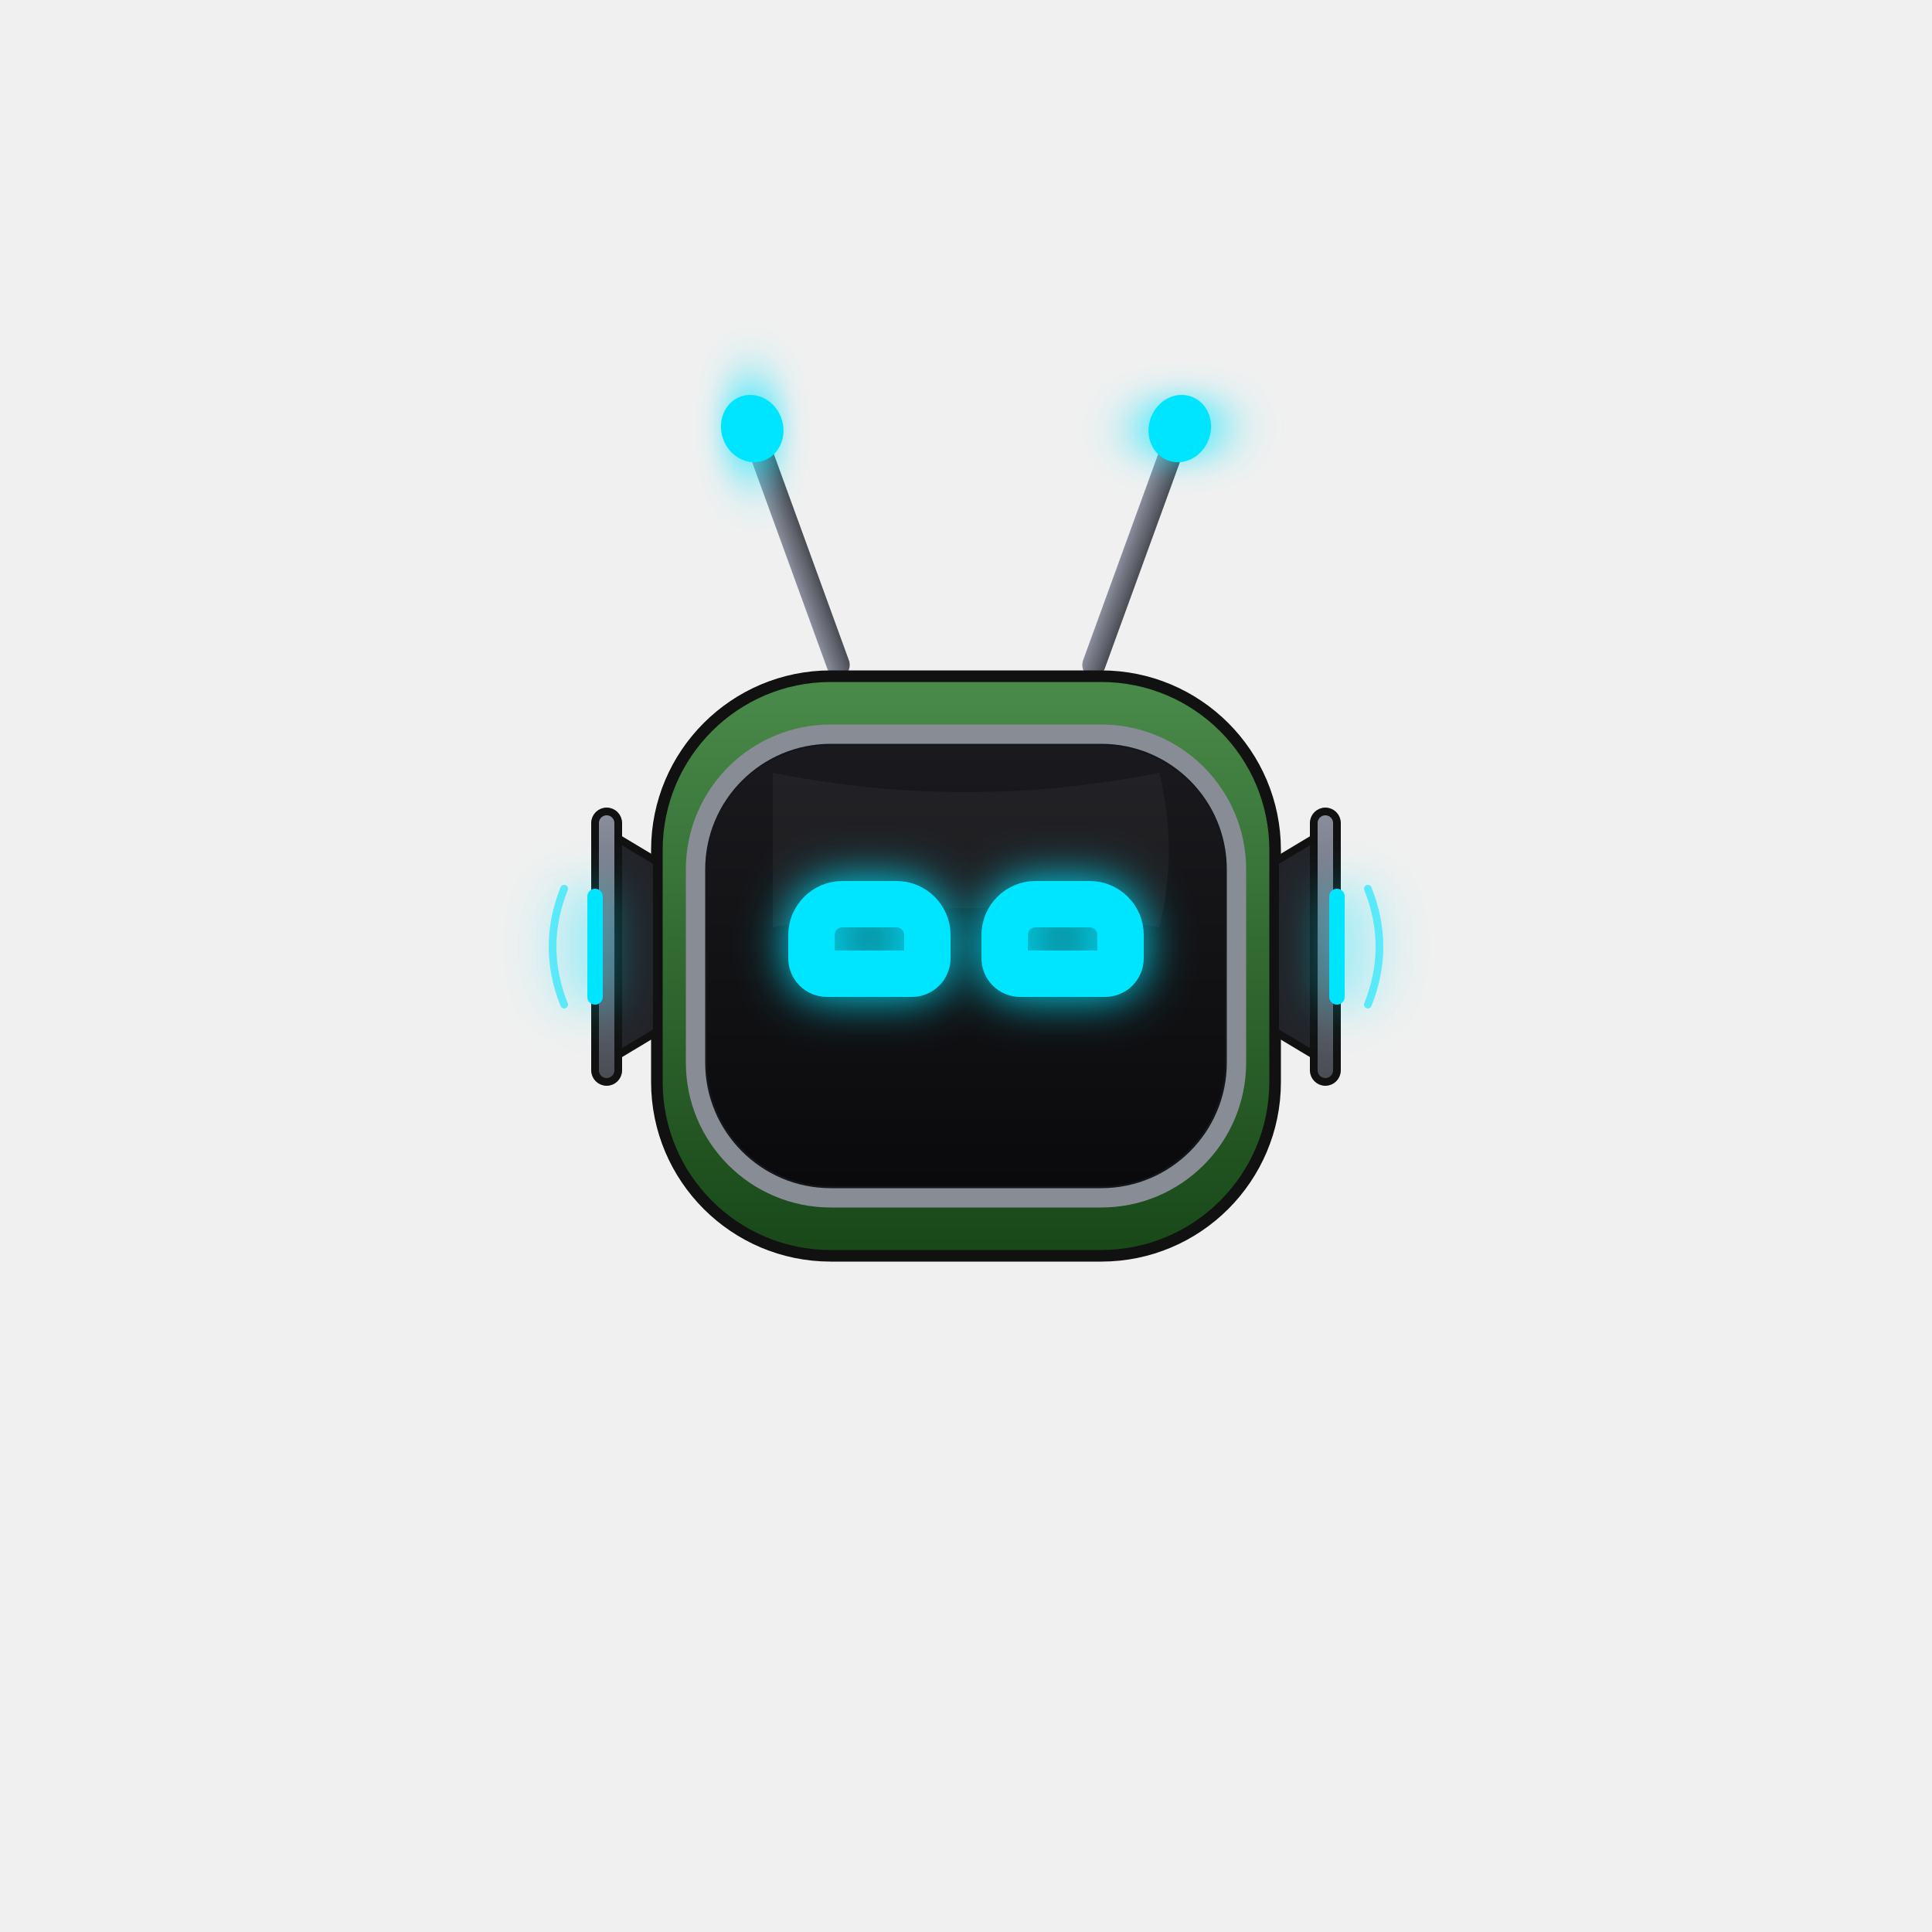
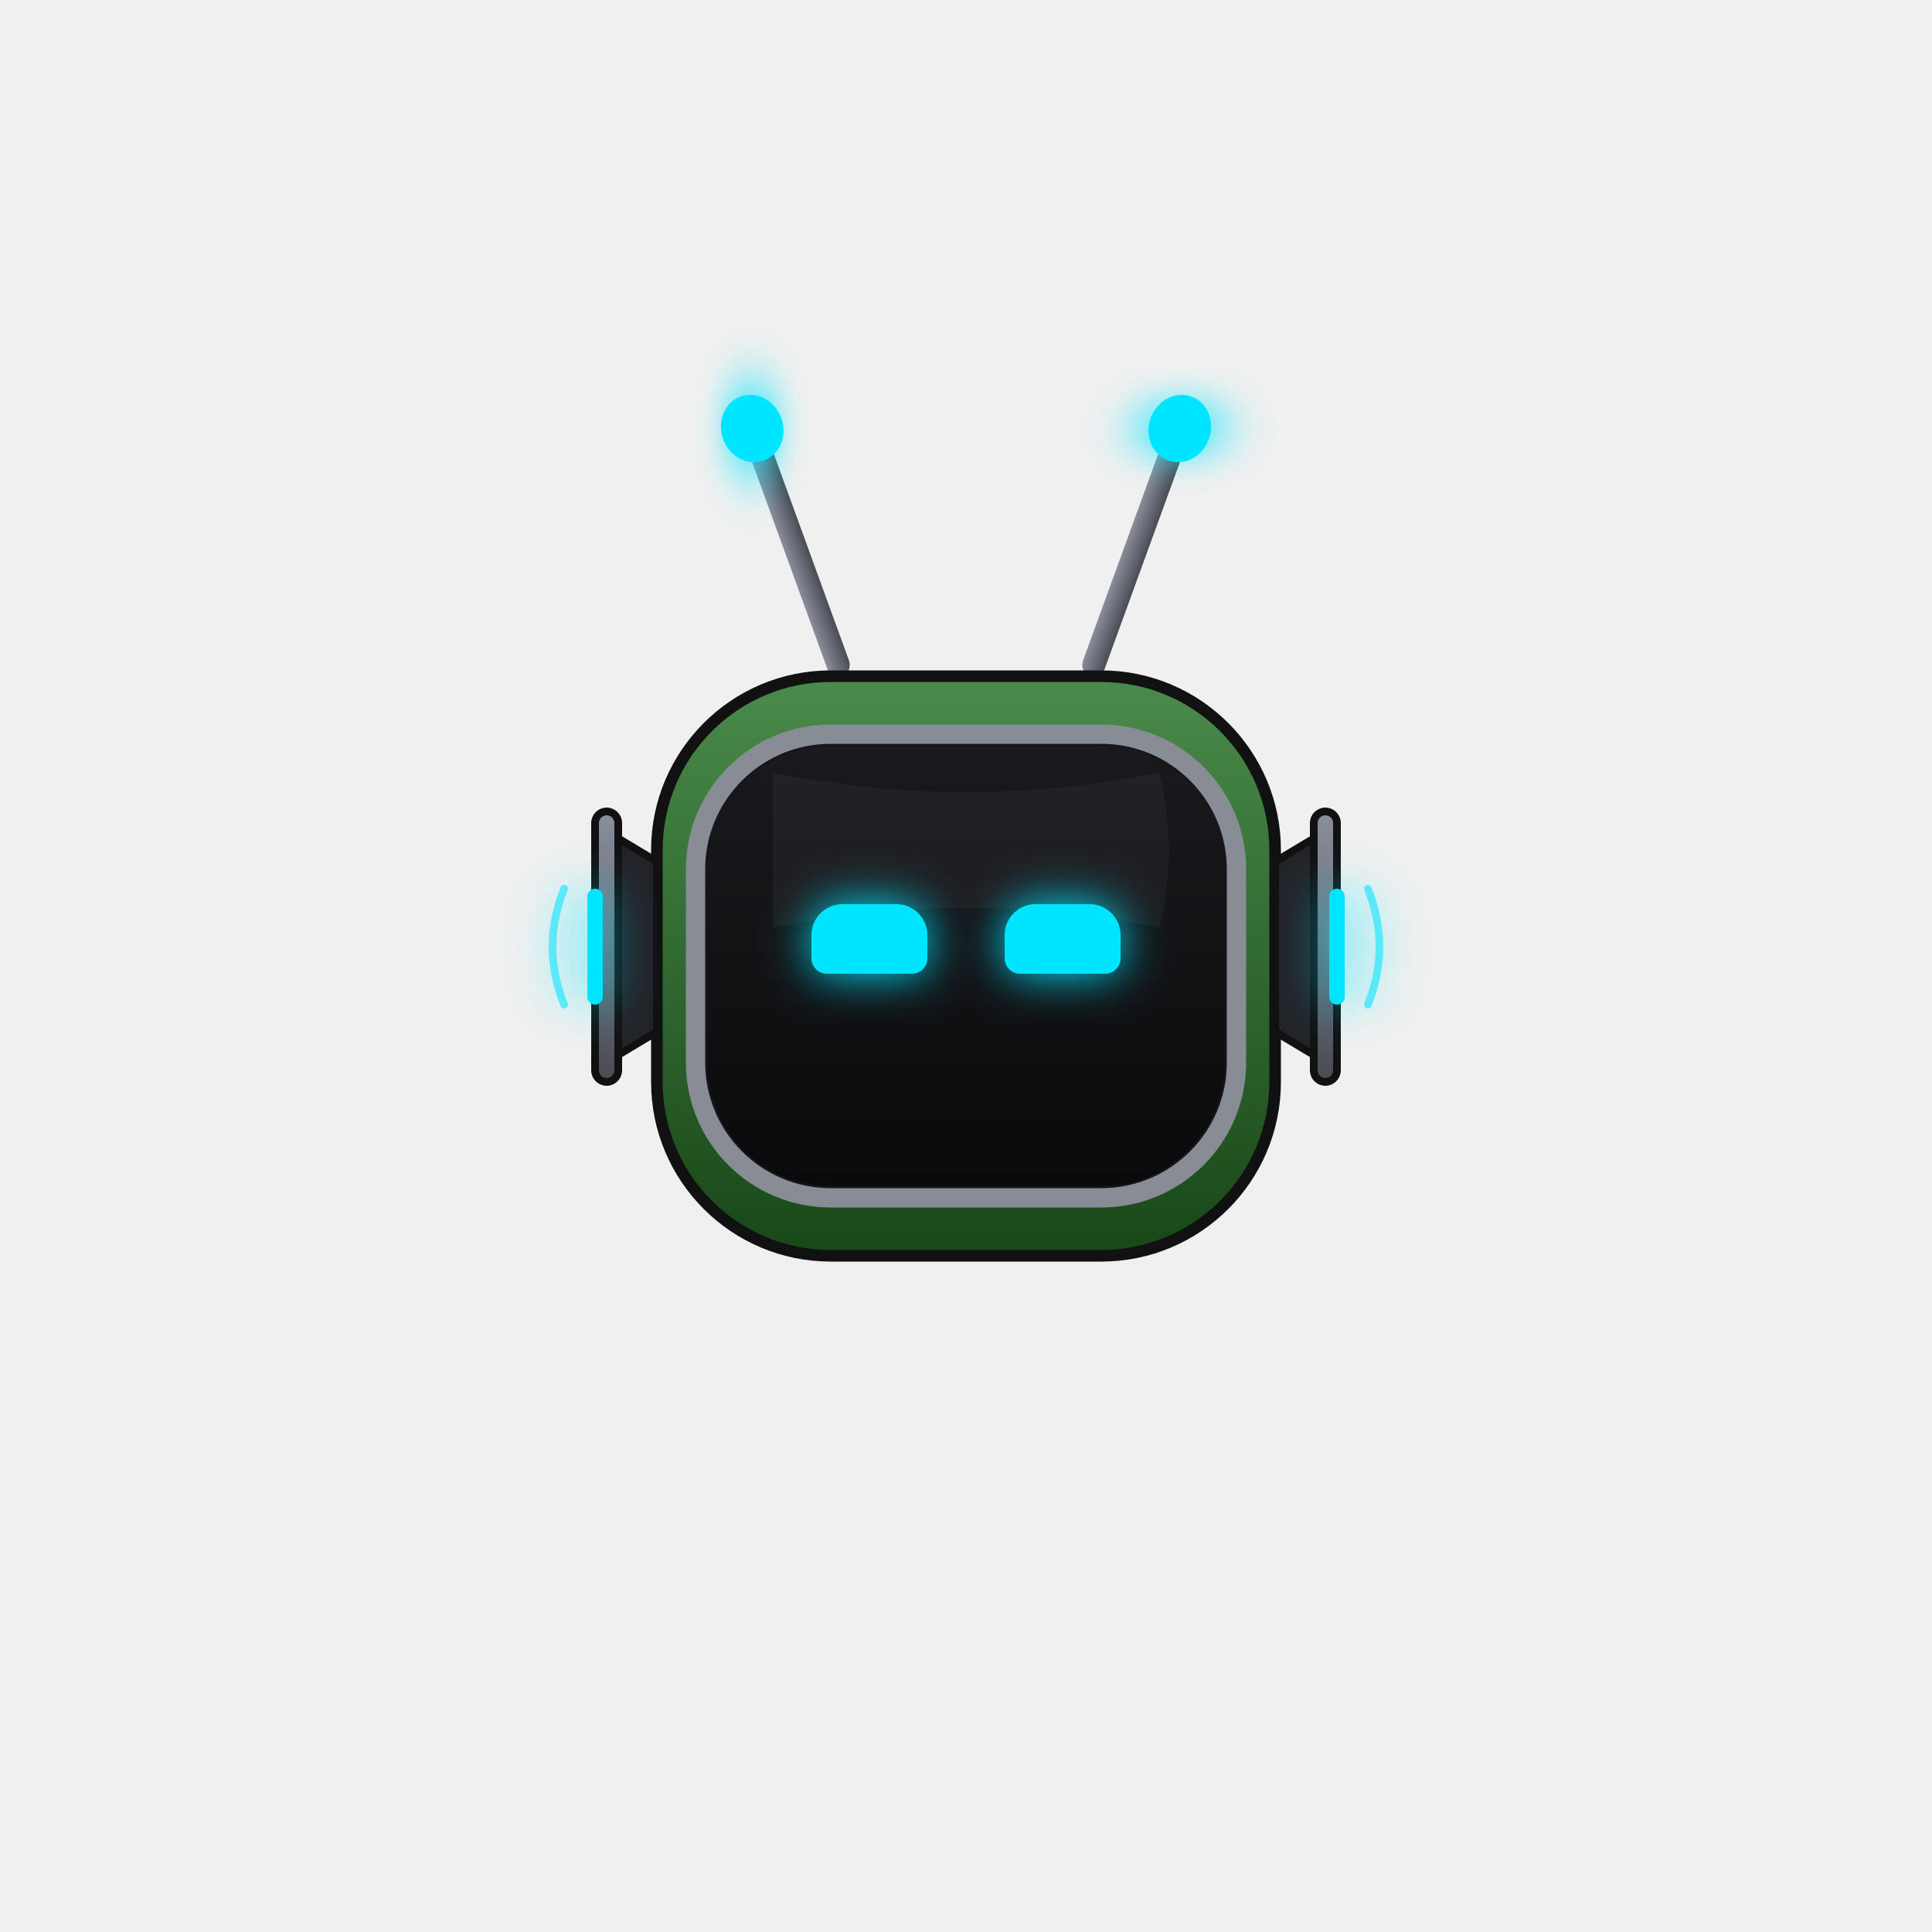
<svg xmlns="http://www.w3.org/2000/svg" viewBox="0 0 500 500" width="500" height="500">
  <defs>
    <filter id="cyanGlow" x="-50%" y="-50%" width="200%" height="200%" filterUnits="userSpaceOnUse">
      <feGaussianBlur stdDeviation="6" result="blur" />
      <feMerge>
        <feMergeNode in="blur" />
        <feMergeNode in="SourceGraphic" />
      </feMerge>
    </filter>
    <linearGradient id="headGrad" x1="0" y1="0" x2="0" y2="1">
      <stop offset="0%" stop-color="#4a8b4a" />
      <stop offset="100%" stop-color="#184718" />
    </linearGradient>
    <linearGradient id="screenGrad" x1="0" y1="0" x2="0" y2="1">
      <stop offset="0%" stop-color="#1a1a1e" />
      <stop offset="100%" stop-color="#0a0a0c" />
    </linearGradient>
    <linearGradient id="metalGrad" x1="0" y1="0" x2="0" y2="1">
      <stop offset="0%" stop-color="#8a8d9b" />
      <stop offset="100%" stop-color="#4a4c54" />
    </linearGradient>
  </defs>
  <g id="head-group" transform="translate(250, 250)">
    <g transform="translate(-32, -75)">
      <g id="antenna-left" transform="rotate(-110) scale(1.1, 1)">
        <animateTransform attributeName="transform" type="rotate" values="0; 50; -10; 50; 0" keyTimes="0; 0.25; 0.5; 0.75; 1" dur="0.5s" repeatCount="indefinite" additive="sum" />
        <rect x="0" y="-3" width="60" height="6" rx="3" fill="url(#metalGrad)" />
        <circle cx="62" cy="0" r="8" fill="#00e5ff" filter="url(#cyanGlow)" />
      </g>
    </g>
    <g transform="translate(32, -75)">
      <g id="antenna-right" transform="rotate(-70) scale(1.1, 1)">
        <animateTransform attributeName="transform" type="rotate" values="0; -50; 10; -50; 0" keyTimes="0; 0.25; 0.5; 0.75; 1" dur="0.5s" repeatCount="indefinite" additive="sum" />
        <rect x="0" y="-3" width="60" height="6" rx="3" fill="url(#metalGrad)" />
        <circle cx="62" cy="0" r="8" fill="#00e5ff" filter="url(#cyanGlow)" />
      </g>
    </g>
    <rect x="-80" y="-75" width="160" height="150" rx="45" fill="url(#headGrad)" stroke="#111" stroke-width="3" />
    <g id="radar-ear-left" transform="translate(-80, -5)">
      <path d="M 0 -22 L -10 -28 L -10 28 L 0 22 Z" fill="#222328" stroke="#111" stroke-width="2" />
      <rect x="-16" y="-35" width="6" height="70" rx="3" fill="url(#metalGrad)" stroke="#111" stroke-width="2" />
      <rect x="-18" y="-15" width="4" height="30" rx="2" fill="#00e5ff" filter="url(#cyanGlow)" />
      <path d="M -24 -15 Q -30 0 -24 15" fill="none" stroke="#00e5ff" stroke-width="2" stroke-linecap="round" filter="url(#cyanGlow)" opacity="0.6" />
    </g>
    <g id="radar-ear-right" transform="translate(80, -5)">
      <path d="M 0 -22 L 10 -28 L 10 28 L 0 22 Z" fill="#222328" stroke="#111" stroke-width="2" />
      <rect x="10" y="-35" width="6" height="70" rx="3" fill="url(#metalGrad)" stroke="#111" stroke-width="2" />
      <rect x="14" y="-15" width="4" height="30" rx="2" fill="#00e5ff" filter="url(#cyanGlow)" />
      <path d="M 24 -15 Q 30 0 24 15" fill="none" stroke="#00e5ff" stroke-width="2" stroke-linecap="round" filter="url(#cyanGlow)" opacity="0.6" />
    </g>
    <rect x="-70" y="-60" width="140" height="120" rx="35" fill="#15161a" stroke="#888c94" stroke-width="5" />
    <rect x="-67" y="-57" width="134" height="114" rx="32" fill="url(#screenGrad)" />
    <path d="M -50 -50 Q 0 -40 50 -50 Q 55 -30 50 -10 Q 0 -20 -50 -10 Z" fill="#ffffff" opacity="0.04" />
    <g id="eyes" data-state="waving" transform="translate(0, 0)">
      <g>
        <animateTransform attributeName="transform" type="translate" values="0,0; 0,-4; 0,1; 0,-3; 0,2; 0,-4; 0,1; 0,-2; 0,0" keyTimes="0; 0.1; 0.2; 0.3; 0.4; 0.55; 0.7; 0.85; 1" dur="2s" repeatCount="indefinite" />
        <g transform="translate(-25, 0)">
-           <path d="M -7 -16 L 7 -16 A 8 8 0 0 1 15 -8 L 15 -2 A 4 4 0 0 1 11 2 L -11 2 A 4 4 0 0 1 -15 -2 L -15 -8 A 8 8 0 0 1 -7 -16 Z" fill="none" stroke="#00e5ff" stroke-width="12" stroke-linejoin="round" filter="url(#cyanGlow)" />
+           <path d="M -7 -16 L 7 -16 A 8 8 0 0 1 15 -8 L 15 -2 A 4 4 0 0 1 11 2 L -11 2 A 4 4 0 0 1 -15 -2 L -15 -8 A 8 8 0 0 1 -7 -16 Z" fill="#00e5ff" filter="url(#cyanGlow)" />
        </g>
        <g transform="translate(25, 0)">
-           <path d="M -7 -16 L 7 -16 A 8 8 0 0 1 15 -8 L 15 -2 A 4 4 0 0 1 11 2 L -11 2 A 4 4 0 0 1 -15 -2 L -15 -8 A 8 8 0 0 1 -7 -16 Z" fill="none" stroke="#00e5ff" stroke-width="12" stroke-linejoin="round" filter="url(#cyanGlow)" />
+           <path d="M -7 -16 L 7 -16 A 8 8 0 0 1 15 -8 L 15 -2 A 4 4 0 0 1 11 2 L -11 2 A 4 4 0 0 1 -15 -2 L -15 -8 A 8 8 0 0 1 -7 -16 Z" fill="#00e5ff" filter="url(#cyanGlow)" />
        </g>
      </g>
    </g>
  </g>
</svg>
